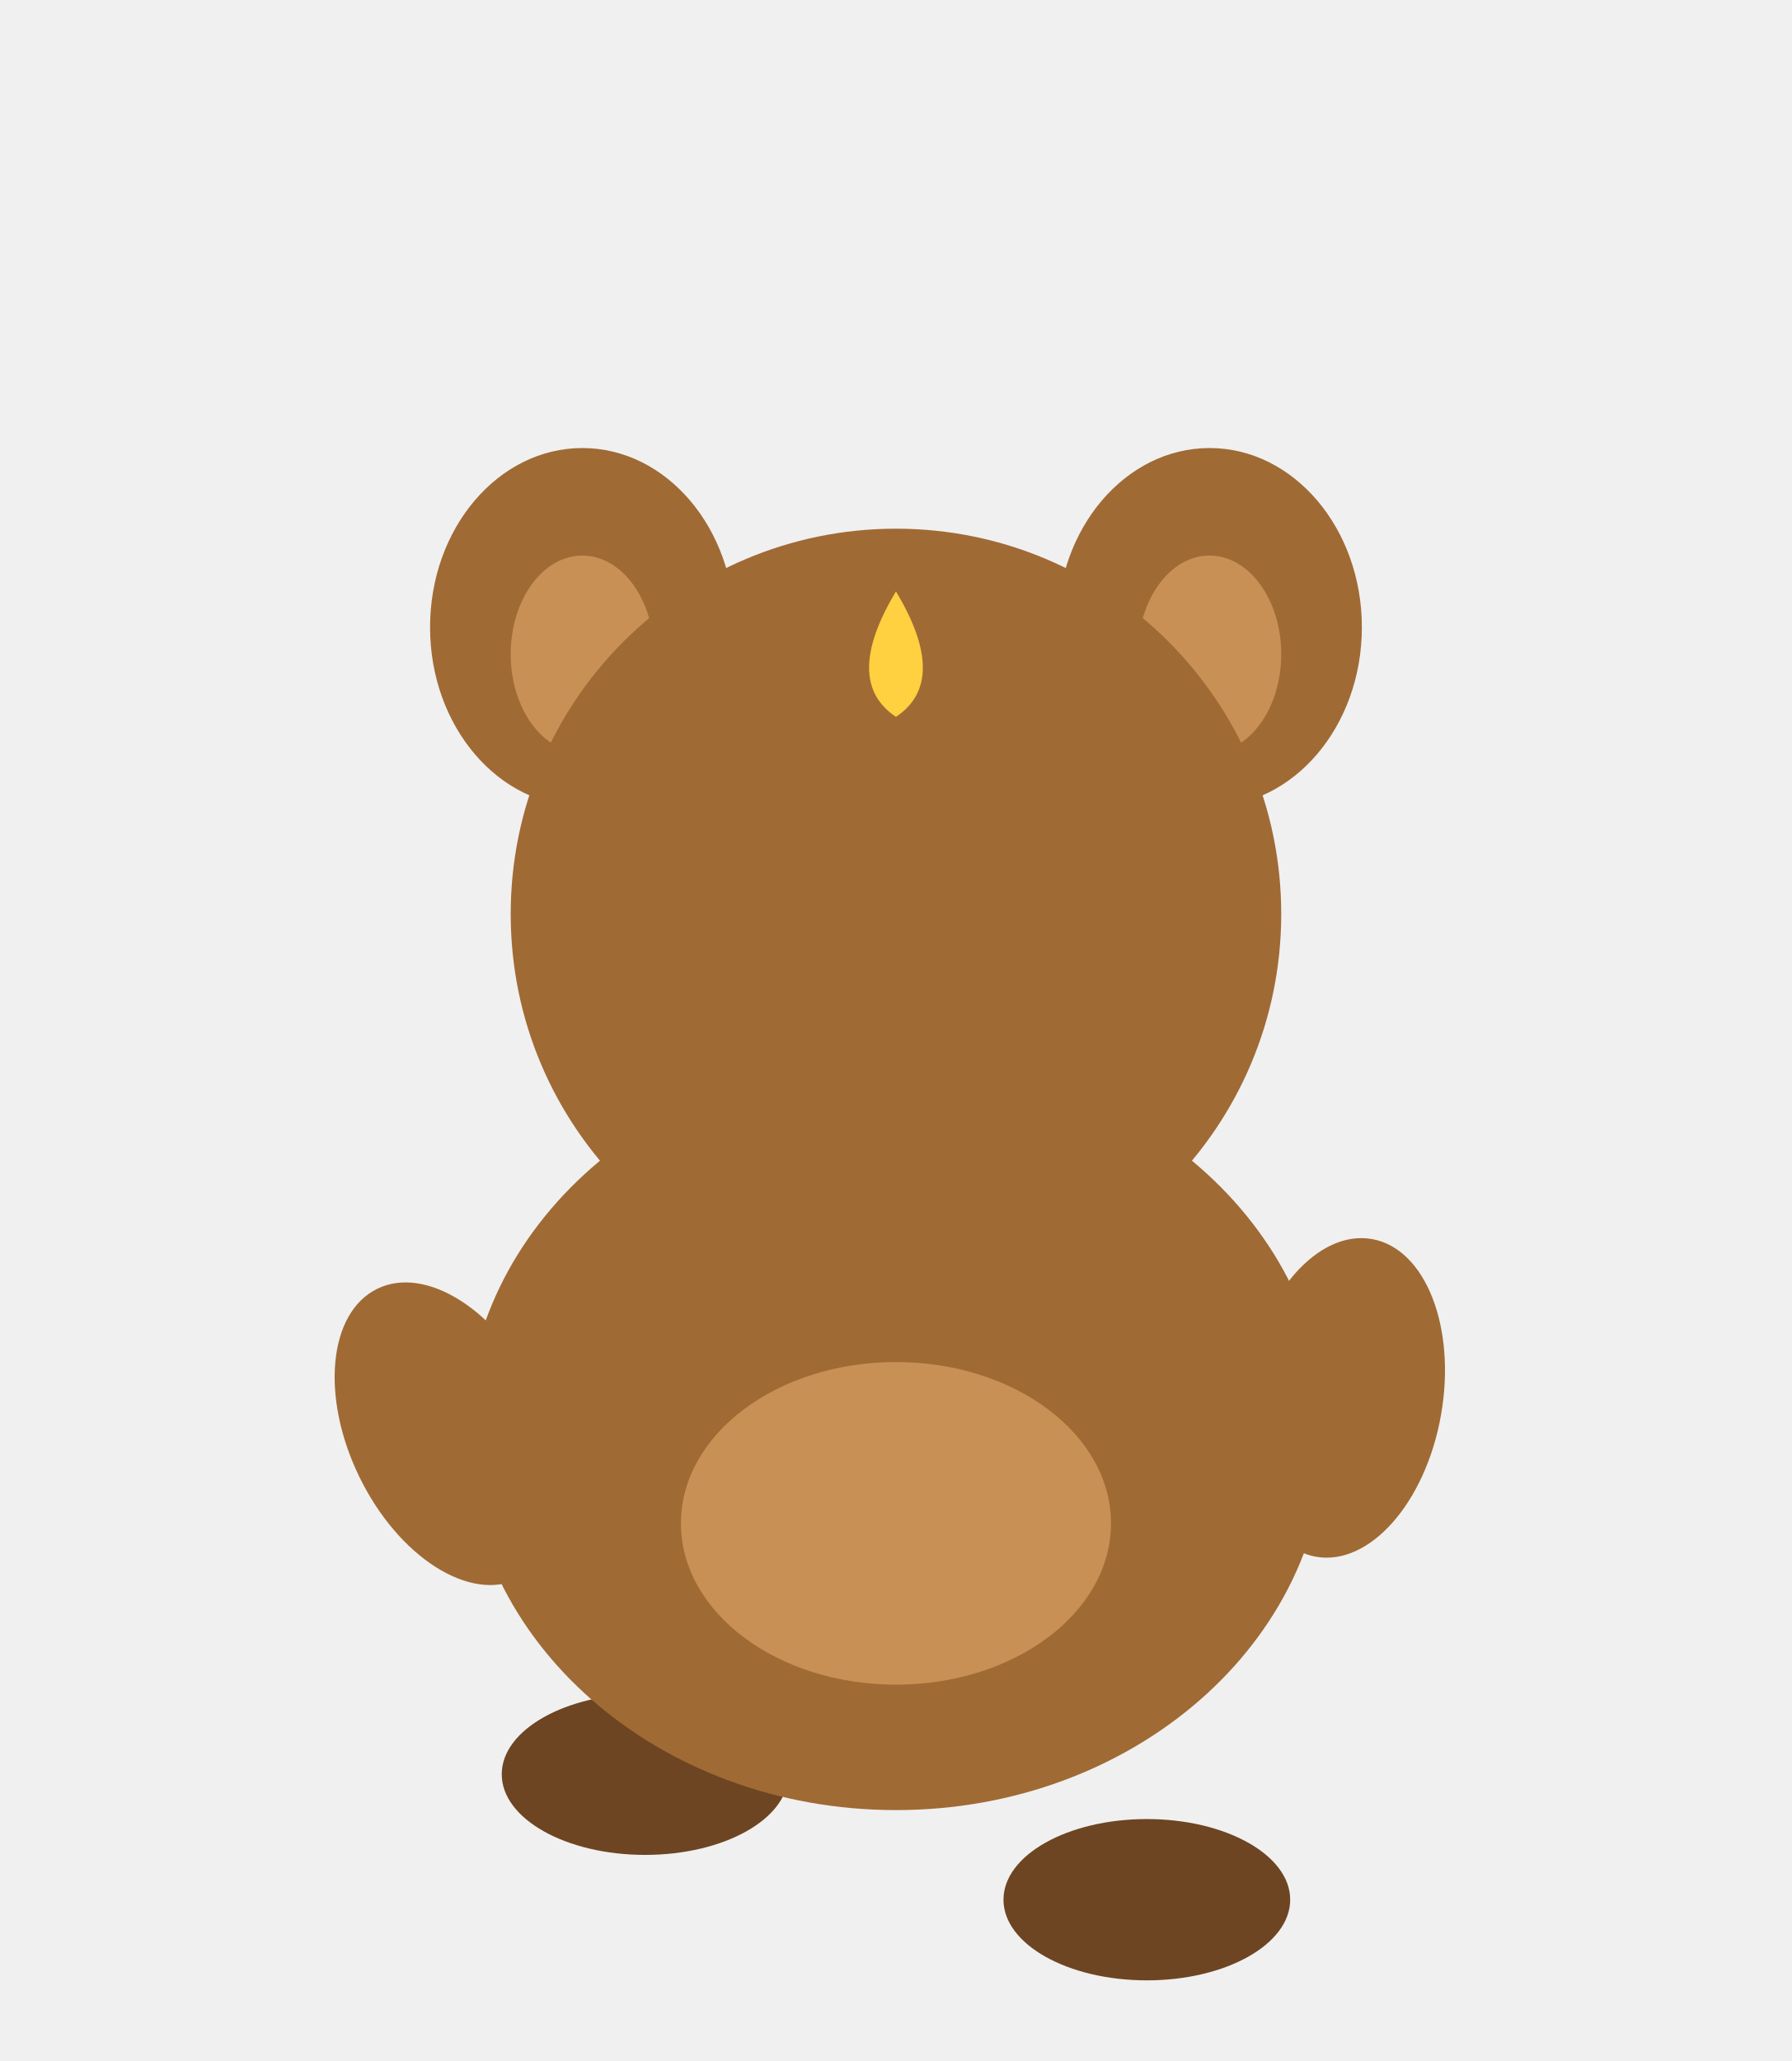
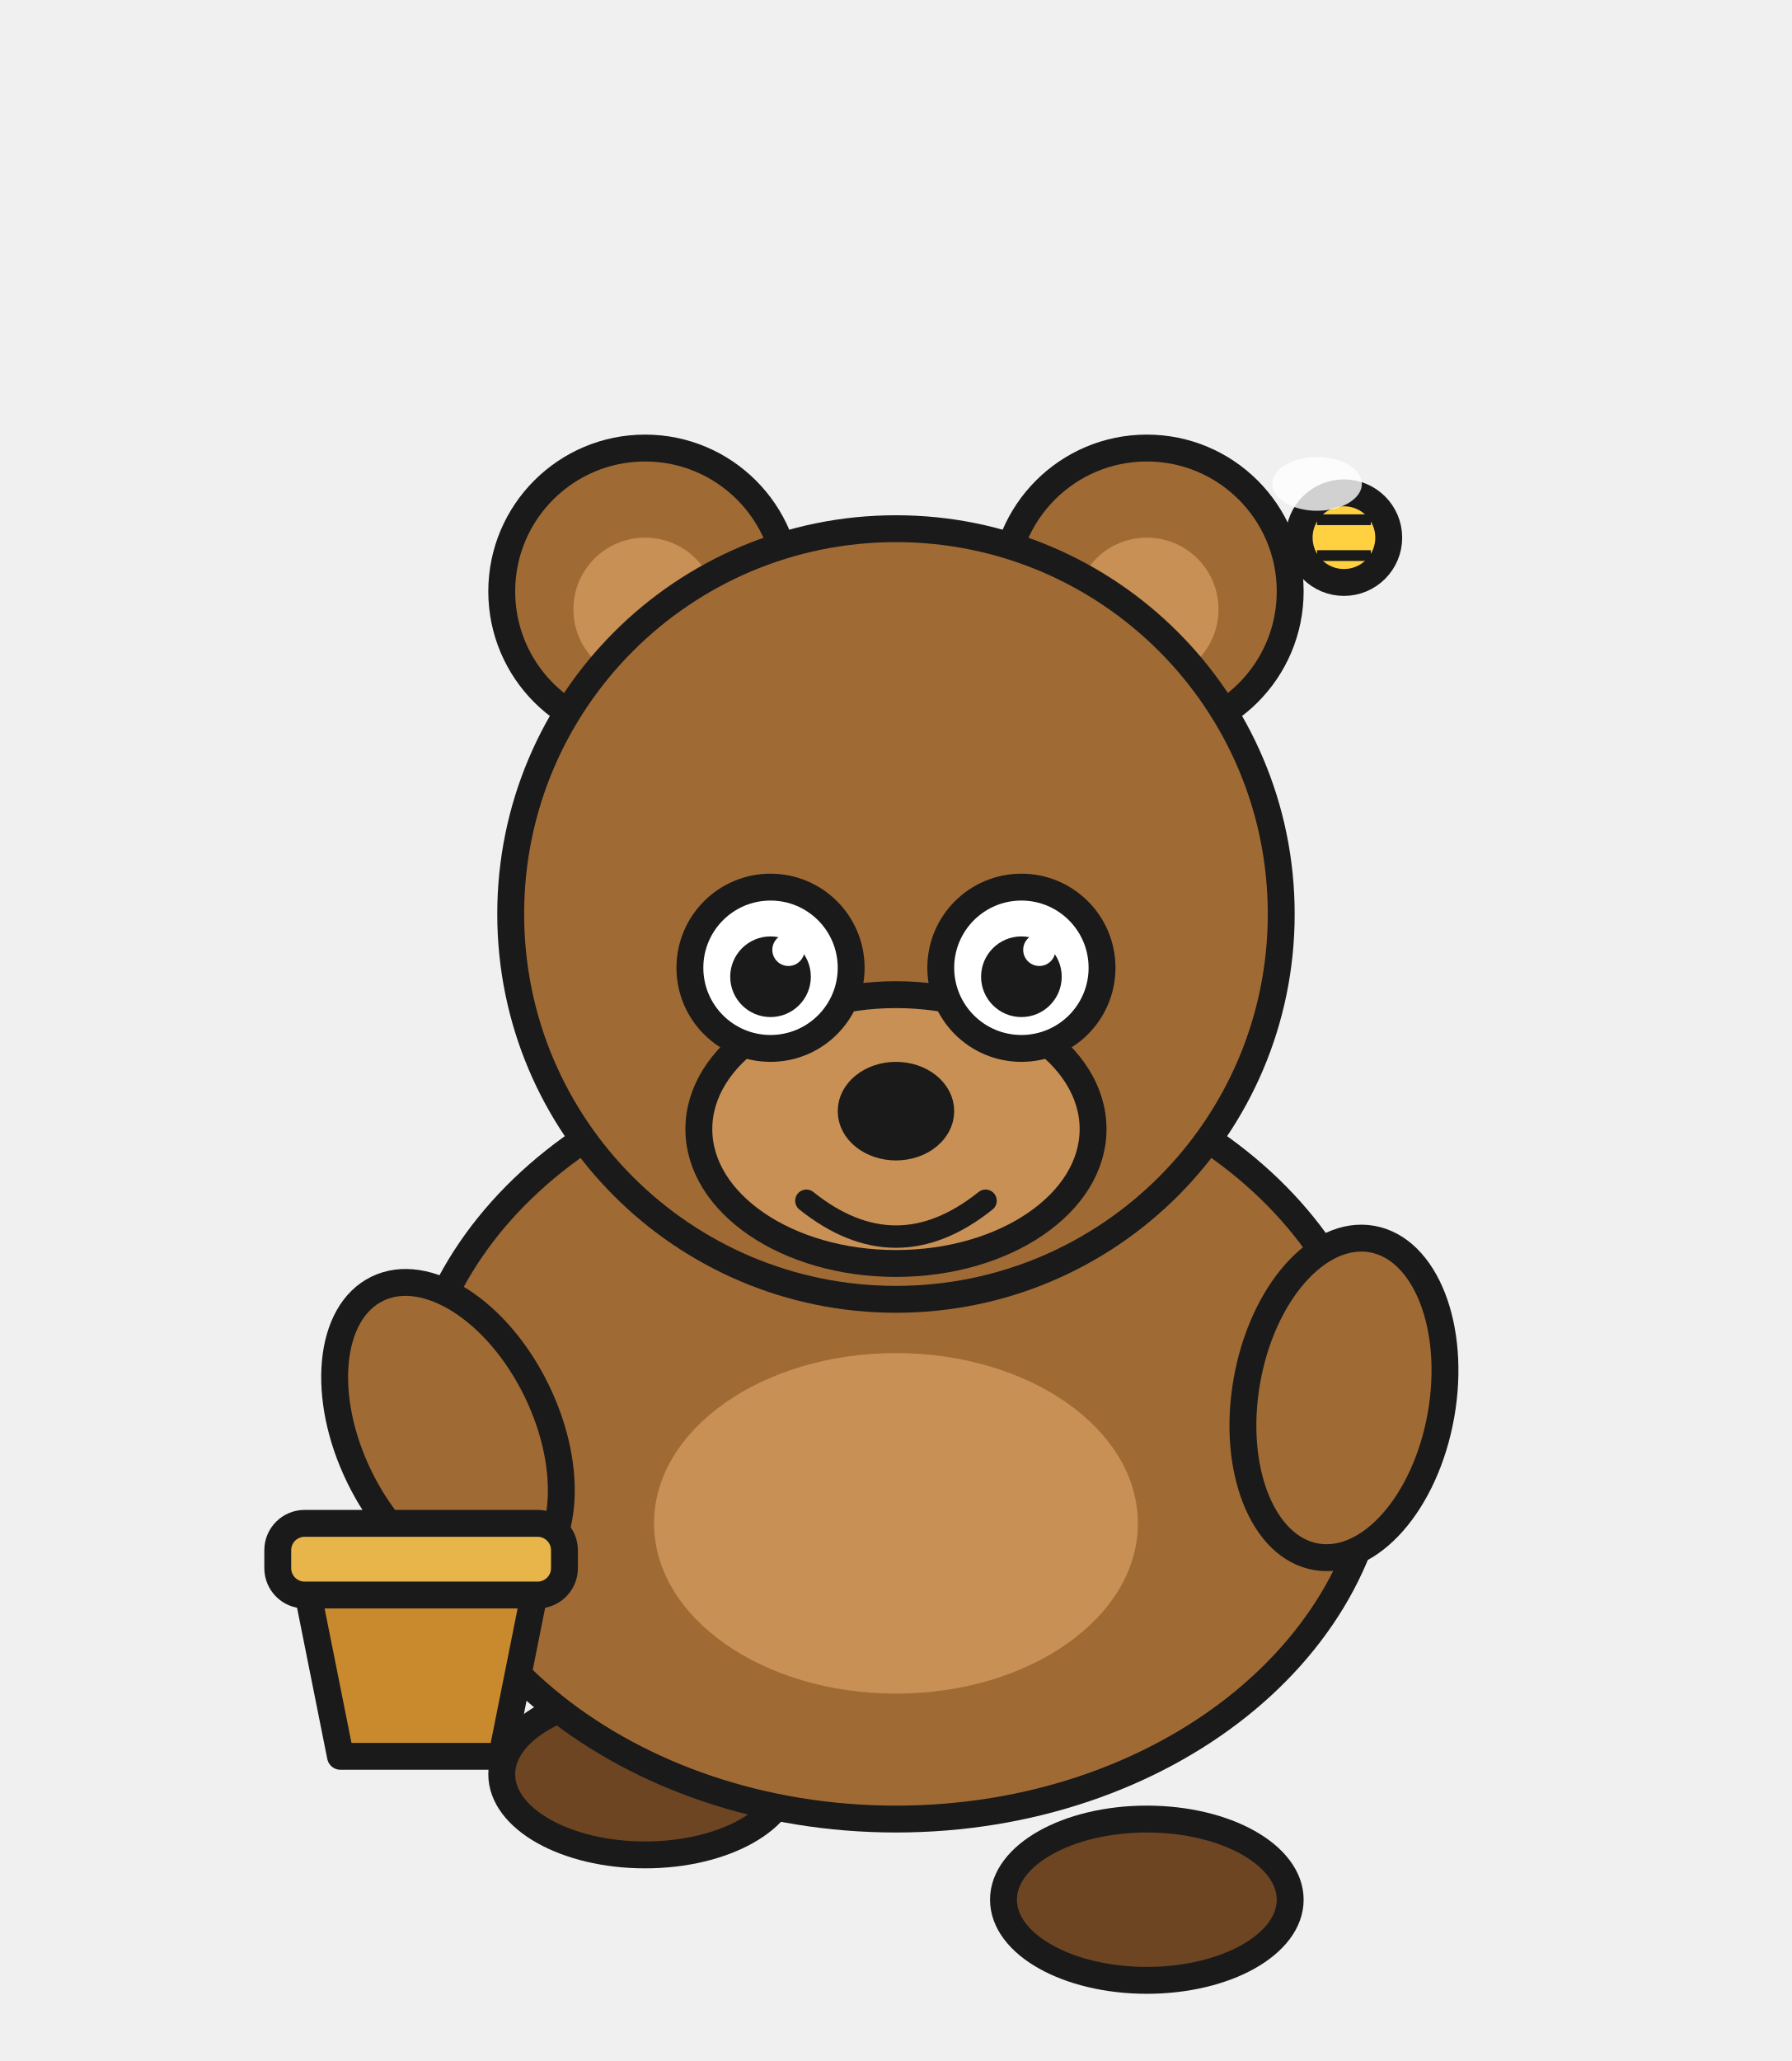
<svg xmlns="http://www.w3.org/2000/svg" viewBox="0 0 200 230" width="200" height="230">
  <defs>
-     <style>.outline {{ stroke: #1a1a1a; stroke-width: 3; stroke-linecap: round; stroke-linejoin: round; }}</style>
+     <style>.outline { stroke: #1a1a1a; stroke-width: 3; stroke-linecap: round; stroke-linejoin: round; }</style>
  </defs>
-   <ellipse cx="152" cy="150" rx="9" ry="7" fill="#8a5a2e" class="outline" stroke-width="2" />
+   <circle cx="150" cy="152" r="9" fill="#a06a34" class="outline" />
  <ellipse cx="72" cy="198" rx="16" ry="9" fill="#6d4522" class="outline" />
  <ellipse cx="128" cy="212" rx="16" ry="9" fill="#6d4522" class="outline" />
-   <ellipse cx="100" cy="160" rx="48" ry="42" fill="#a06a34" class="outline" />
-   <ellipse cx="100" cy="170" rx="24" ry="18" fill="#c99055" />
+   <ellipse cx="100" cy="160" rx="54" ry="43" fill="#a06a34" class="outline" />
+   <ellipse cx="100" cy="170" rx="27" ry="19" fill="#c99055" />
  <ellipse cx="50" cy="160" rx="11" ry="18" fill="#a06a34" class="outline" transform="rotate(-26 50 160)" />
  <ellipse cx="150" cy="156" rx="11" ry="18" fill="#a06a34" class="outline" transform="rotate(10 150 156)" />
-   <ellipse cx="65" cy="70" rx="17" ry="20" fill="#a06a34" class="outline" />
-   <ellipse cx="135" cy="70" rx="17" ry="20" fill="#a06a34" class="outline" />
-   <ellipse cx="65" cy="73" rx="8" ry="11" fill="#c99055" />
-   <ellipse cx="135" cy="73" rx="8" ry="11" fill="#c99055" />
+   <path d="M 34 176 h 26 l -4 20 h -18 Z" fill="#c98a2e" class="outline" stroke-width="2" />
+   <rect x="31" y="170" width="32" height="8" rx="3" fill="#e8b54a" class="outline" stroke-width="2" />
+   <circle cx="72" cy="66" r="16" fill="#a06a34" class="outline" />
+   <circle cx="128" cy="66" r="16" fill="#a06a34" class="outline" />
+   <circle cx="72" cy="68" r="8" fill="#c99055" />
+   <circle cx="128" cy="68" r="8" fill="#c99055" />
  <circle cx="100" cy="102" r="43" fill="#a06a34" class="outline" />
-   <path d="M 100 66 Q 106 76 100 80 Q 94 76 100 66 Z" fill="#ffd040" class="outline" stroke-width="2" />
+   <ellipse cx="100" cy="126" rx="22" ry="15" fill="#c99055" class="outline" stroke-width="2" />
+   <circle cx="86" cy="108" r="9" fill="#ffffff" class="outline" stroke-width="2" />
+   <circle cx="114" cy="108" r="9" fill="#ffffff" class="outline" stroke-width="2" />
+   <circle cx="86" cy="109" r="4.5" fill="#1a1a1a" />
+   <circle cx="114" cy="109" r="4.5" fill="#1a1a1a" />
+   <circle cx="88" cy="106" r="1.8" fill="#ffffff" />
+   <circle cx="116" cy="106" r="1.8" fill="#ffffff" />
+   <ellipse cx="100" cy="124" rx="5" ry="4" fill="#1a1a1a" class="outline" stroke-width="2" />
+   <path d="M 90 134 Q 100 142 110 134" fill="none" stroke="#1a1a1a" stroke-width="2.5" stroke-linecap="round" />
+   <circle cx="150" cy="60" r="5" fill="#ffd040" class="outline" stroke-width="1.5" />
+   <path d="M 147 58 h 6 M 147 62 h 6" stroke="#1a1a1a" stroke-width="1.2" />
+   <ellipse cx="147" cy="54" rx="5" ry="3" fill="#ffffff" opacity="0.8" />
</svg>
